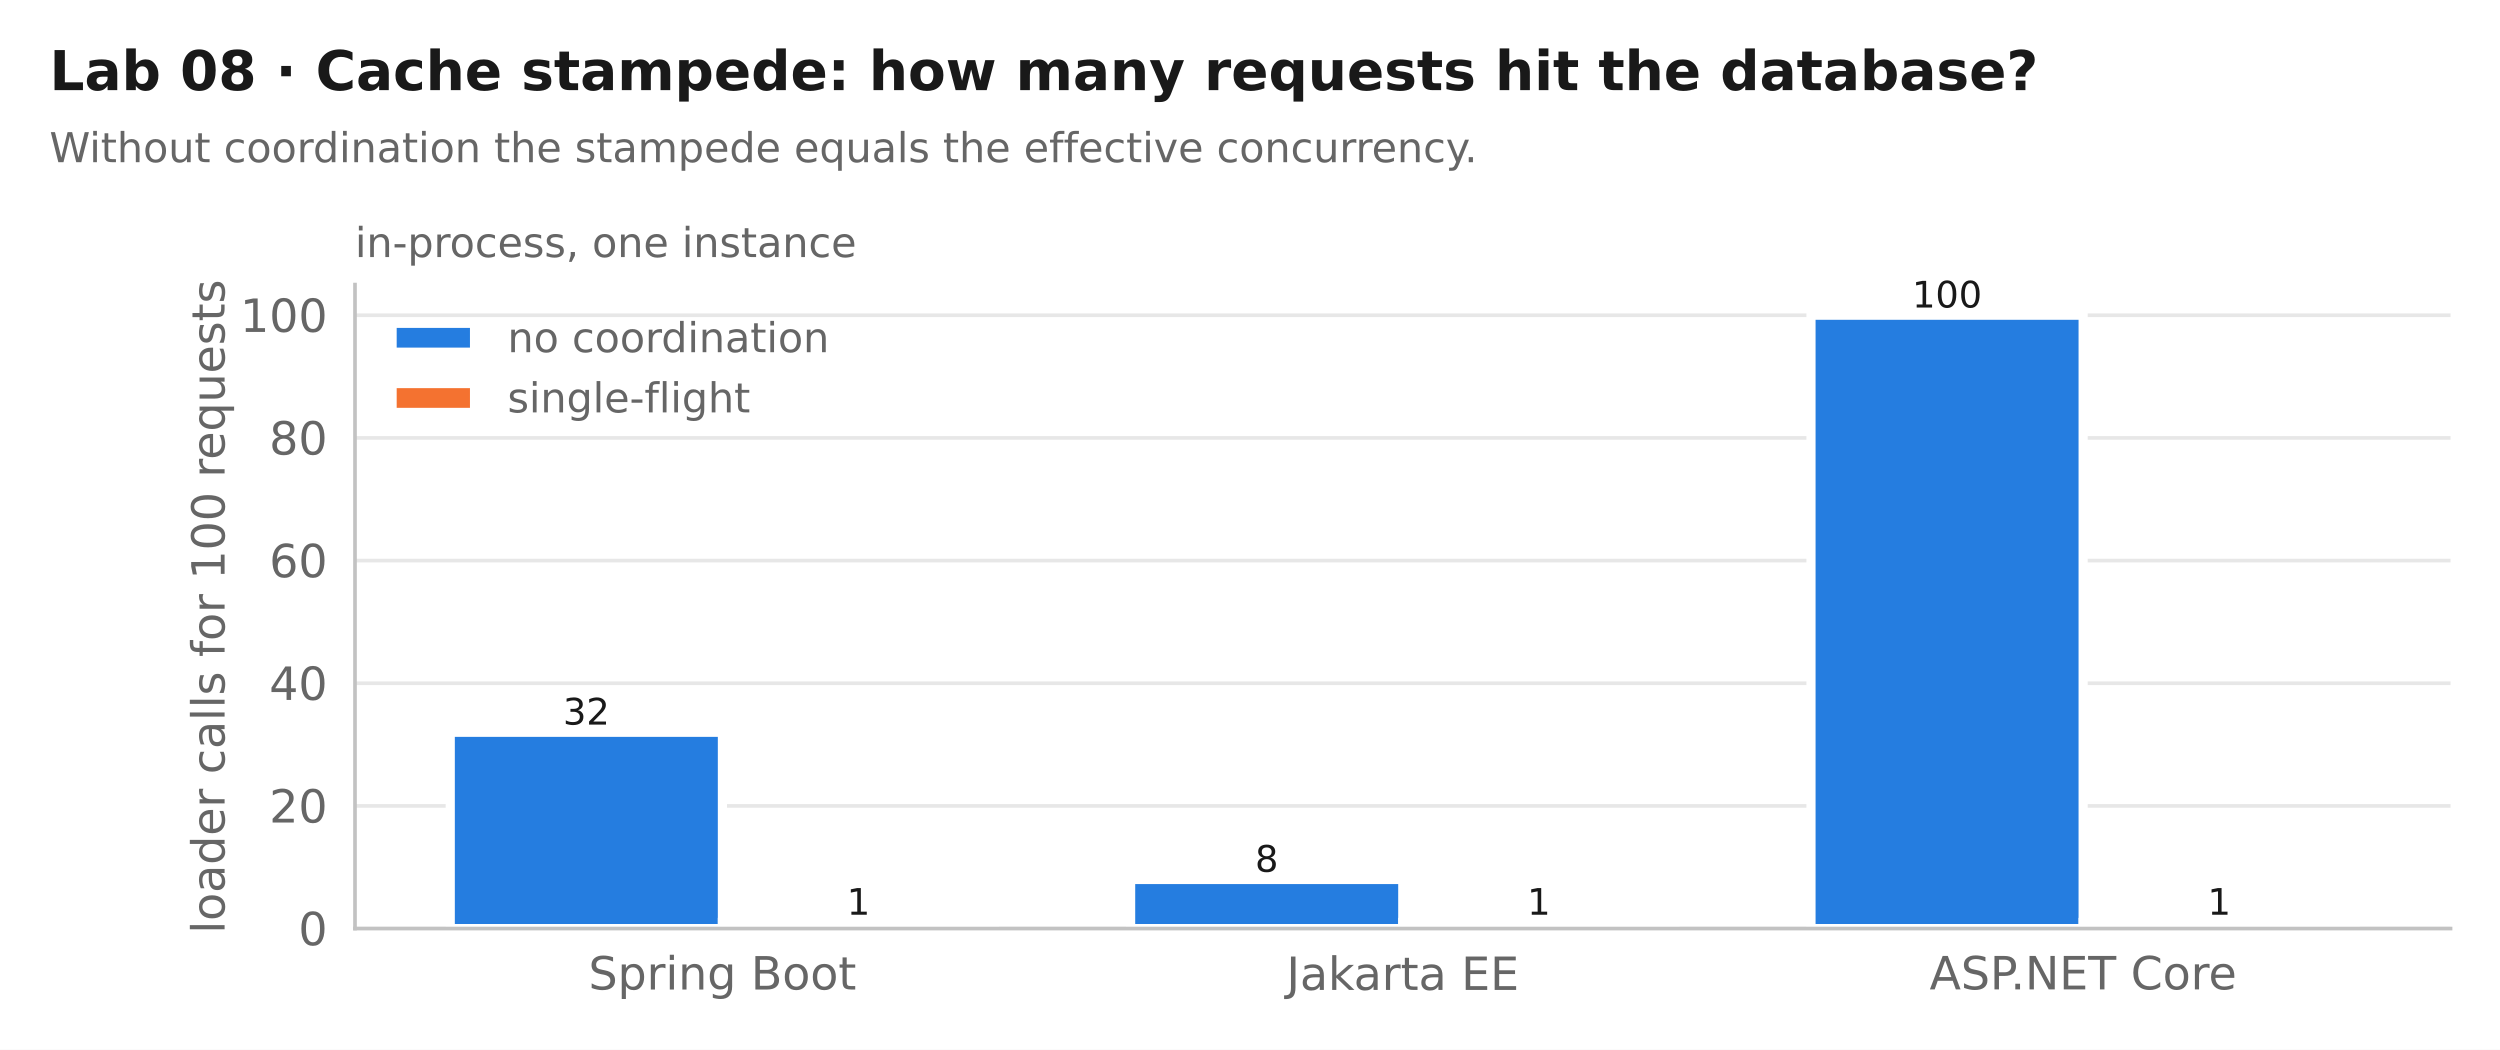
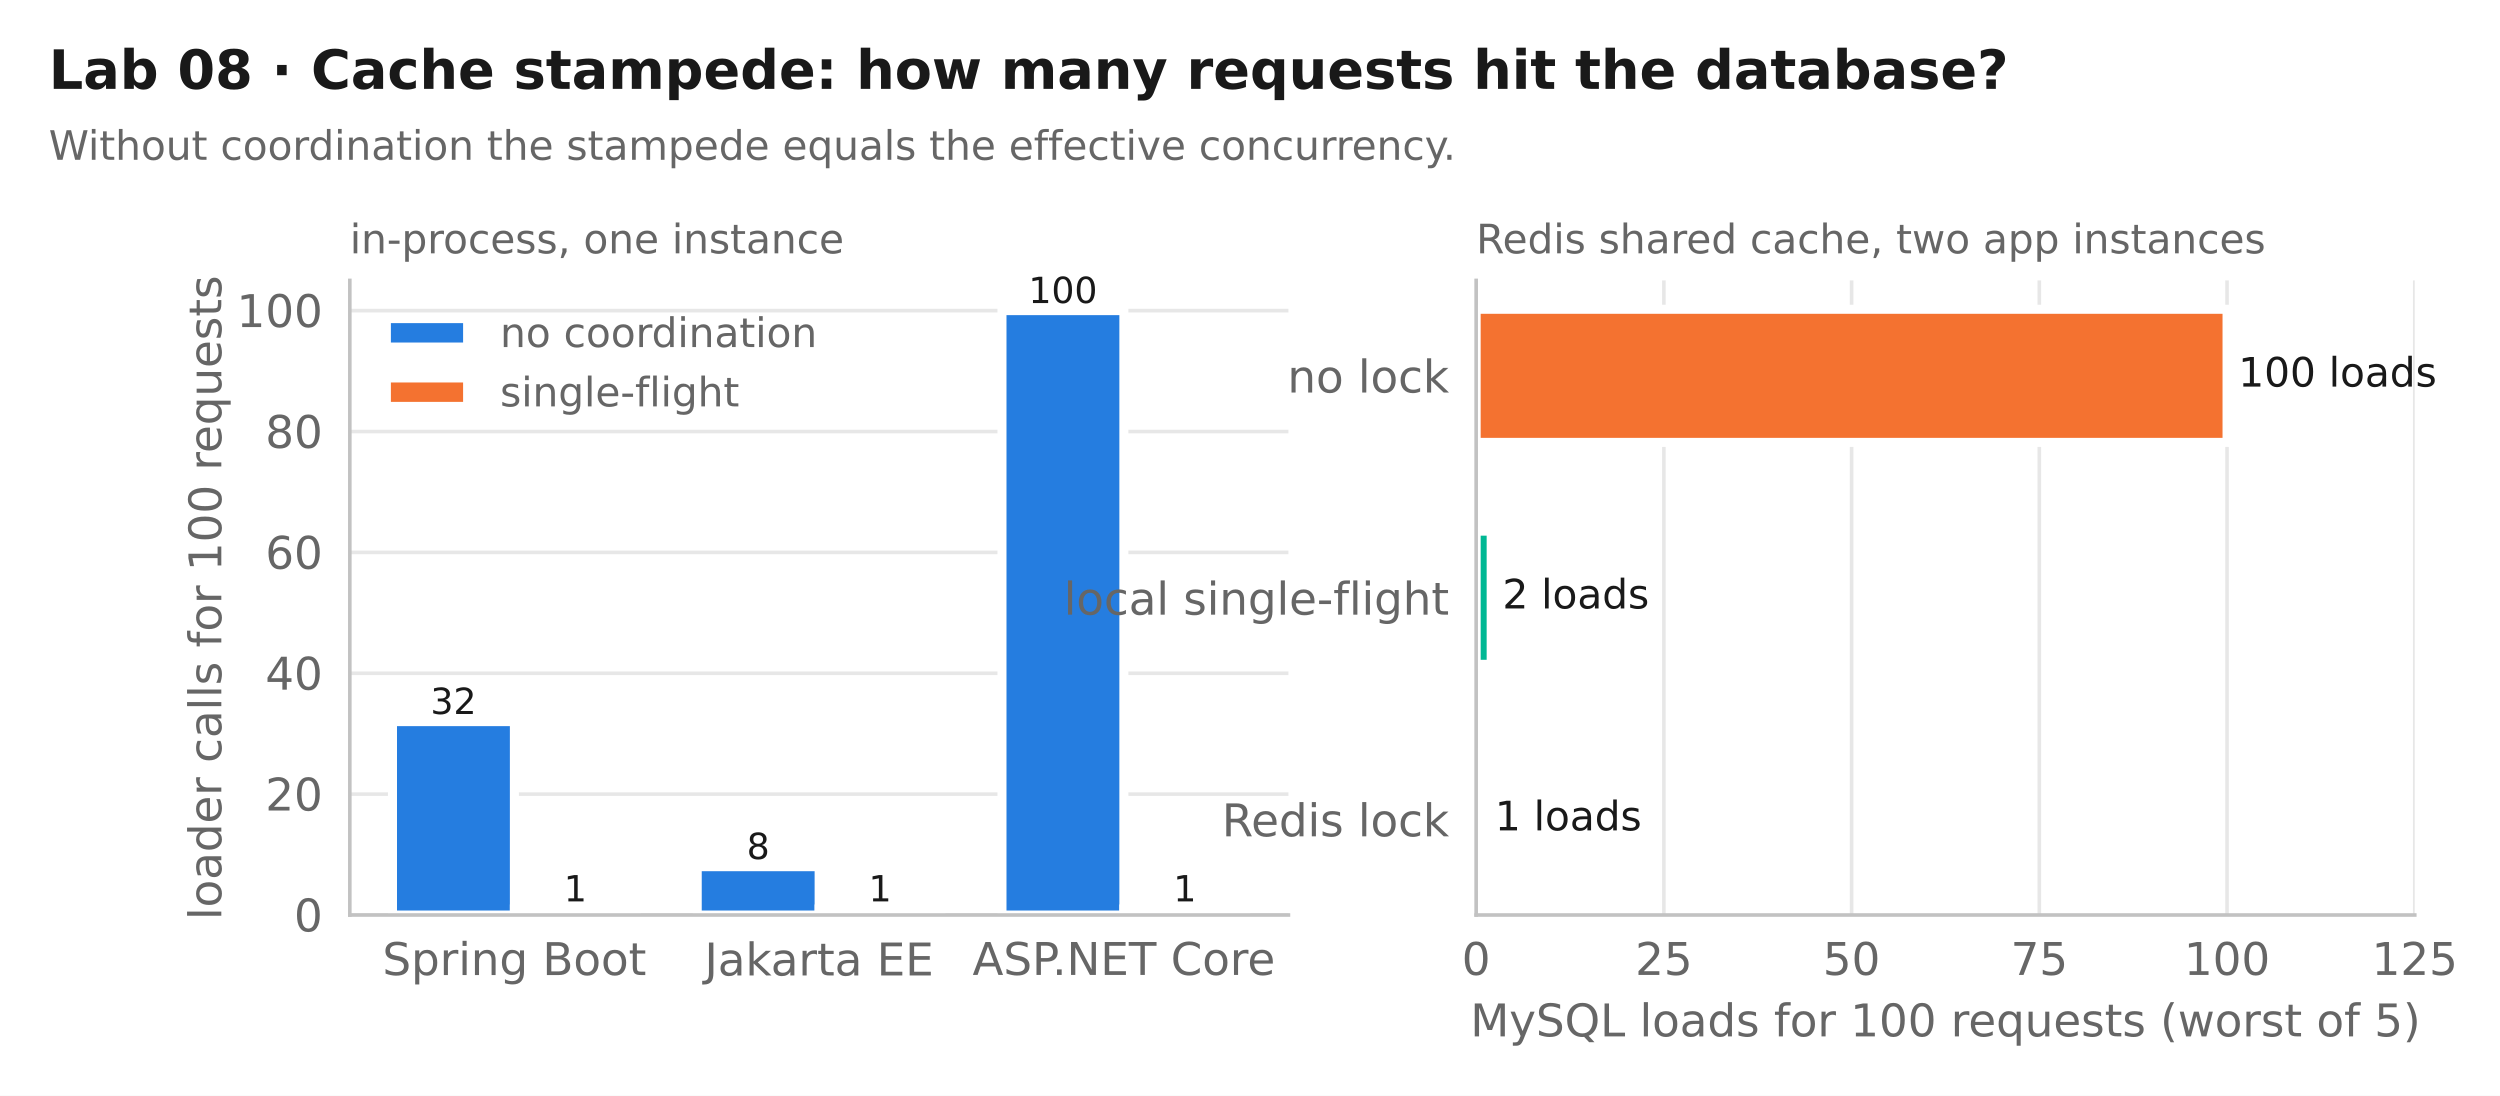
- <svg xmlns="http://www.w3.org/2000/svg" width="545.875pt" height="229.214pt" viewBox="0 0 545.875 229.214" version="1.1">
+ <svg xmlns="http://www.w3.org/2000/svg" width="553.961pt" height="242.799pt" viewBox="0 0 553.961 242.799" version="1.1">
  <defs>
    <style type="text/css">*{stroke-linejoin: round; stroke-linecap: butt}</style>
  </defs>
  <g id="figure_1">
    <g id="patch_1">
-       <path d="M 0 229.214  L 545.875 229.214  L 545.875 -0  L 0 -0  z " style="fill: #ffffff" />
+       <path d="M 0 242.799  L 553.961 242.799  L 553.961 0  L 0 0  z " style="fill: #ffffff" />
    </g>
    <g id="axes_1">
      <g id="patch_2">
-         <path d="M 77.515 202.752  L 535.075 202.752  L 535.075 62.136  L 77.515 62.136  z " style="fill: #ffffff" />
+         <path d="M 77.515 202.752  L 285.497 202.752  L 285.497 62.136  L 77.515 62.136  z " style="fill: #ffffff" />
      </g>
      <g id="matplotlib.axis_1">
        <g id="xtick_1">
          <g id="line2d_1" />
          <g id="text_1">
-             <text style="font-size: 10px; font-family: 'Segoe UI', 'DejaVu Sans', 'Bitstream Vera Sans', 'Computer Modern Sans Serif', 'Lucida Grande', 'Verdana', 'Geneva', 'Lucid', 'Arial', 'Helvetica', 'Avant Garde', sans-serif; text-anchor: middle; fill: #666666" x="157.737" y="216.061" transform="rotate(-0 157.7368 216.0614)">Spring Boot</text>
+             <text style="font-size: 10px; font-family: 'Segoe UI', 'DejaVu Sans', 'Bitstream Vera Sans', 'Computer Modern Sans Serif', 'Lucida Grande', 'Verdana', 'Geneva', 'Lucid', 'Arial', 'Helvetica', 'Avant Garde', sans-serif; text-anchor: middle; fill: #666666" x="113.98" y="216.061" transform="rotate(-0 113.9795 216.0614)">Spring Boot</text>
          </g>
        </g>
        <g id="xtick_2">
          <g id="line2d_2" />
          <g id="text_2">
-             <text style="font-size: 10px; font-family: 'Segoe UI', 'DejaVu Sans', 'Bitstream Vera Sans', 'Computer Modern Sans Serif', 'Lucida Grande', 'Verdana', 'Geneva', 'Lucid', 'Arial', 'Helvetica', 'Avant Garde', sans-serif; text-anchor: middle; fill: #666666" x="306.295" y="216.155" transform="rotate(-0 306.2952 216.1551)">Jakarta EE</text>
+             <text style="font-size: 10px; font-family: 'Segoe UI', 'DejaVu Sans', 'Bitstream Vera Sans', 'Computer Modern Sans Serif', 'Lucida Grande', 'Verdana', 'Geneva', 'Lucid', 'Arial', 'Helvetica', 'Avant Garde', sans-serif; text-anchor: middle; fill: #666666" x="181.506" y="216.155" transform="rotate(-0 181.5061 216.1551)">Jakarta EE</text>
          </g>
        </g>
        <g id="xtick_3">
          <g id="line2d_3" />
          <g id="text_3">
-             <text style="font-size: 10px; font-family: 'Segoe UI', 'DejaVu Sans', 'Bitstream Vera Sans', 'Computer Modern Sans Serif', 'Lucida Grande', 'Verdana', 'Geneva', 'Lucid', 'Arial', 'Helvetica', 'Avant Garde', sans-serif; text-anchor: middle; fill: #666666" x="454.854" y="216.032" transform="rotate(-0 454.8536 216.0323)">ASP.NET Core</text>
+             <text style="font-size: 10px; font-family: 'Segoe UI', 'DejaVu Sans', 'Bitstream Vera Sans', 'Computer Modern Sans Serif', 'Lucida Grande', 'Verdana', 'Geneva', 'Lucid', 'Arial', 'Helvetica', 'Avant Garde', sans-serif; text-anchor: middle; fill: #666666" x="249.033" y="216.032" transform="rotate(-0 249.0327 216.0323)">ASP.NET Core</text>
          </g>
        </g>
      </g>
      <g id="matplotlib.axis_2">
        <g id="ytick_1">
          <g id="line2d_4">
-             <path d="M 77.515 202.752  L 535.075 202.752  " clip-path="url(#pcc3c59323e)" style="fill: none; stroke: #e7e7e7; stroke-width: 0.8; stroke-linecap: square" />
+             <path d="M 77.515 202.752  L 285.497 202.752  " clip-path="url(#p18a01ebc1c)" style="fill: none; stroke: #e7e7e7; stroke-width: 0.8; stroke-linecap: square" />
          </g>
          <g id="line2d_5" />
          <g id="text_4">
            <text style="font-size: 10px; font-family: 'Segoe UI', 'DejaVu Sans', 'Bitstream Vera Sans', 'Computer Modern Sans Serif', 'Lucida Grande', 'Verdana', 'Geneva', 'Lucid', 'Arial', 'Helvetica', 'Avant Garde', sans-serif; text-anchor: end; fill: #666666" x="71.515" y="206.392" transform="rotate(-0 71.5152 206.3921)">0</text>
          </g>
        </g>
        <g id="ytick_2">
          <g id="line2d_6">
-             <path d="M 77.515 175.968  L 535.075 175.968  " clip-path="url(#pcc3c59323e)" style="fill: none; stroke: #e7e7e7; stroke-width: 0.8; stroke-linecap: square" />
+             <path d="M 77.515 175.968  L 285.497 175.968  " clip-path="url(#p18a01ebc1c)" style="fill: none; stroke: #e7e7e7; stroke-width: 0.8; stroke-linecap: square" />
          </g>
          <g id="line2d_7" />
          <g id="text_5">
            <text style="font-size: 10px; font-family: 'Segoe UI', 'DejaVu Sans', 'Bitstream Vera Sans', 'Computer Modern Sans Serif', 'Lucida Grande', 'Verdana', 'Geneva', 'Lucid', 'Arial', 'Helvetica', 'Avant Garde', sans-serif; text-anchor: end; fill: #666666" x="71.515" y="179.608" transform="rotate(-0 71.5152 179.6081)">20</text>
          </g>
        </g>
        <g id="ytick_3">
          <g id="line2d_8">
-             <path d="M 77.515 149.184  L 535.075 149.184  " clip-path="url(#pcc3c59323e)" style="fill: none; stroke: #e7e7e7; stroke-width: 0.8; stroke-linecap: square" />
+             <path d="M 77.515 149.184  L 285.497 149.184  " clip-path="url(#p18a01ebc1c)" style="fill: none; stroke: #e7e7e7; stroke-width: 0.8; stroke-linecap: square" />
          </g>
          <g id="line2d_9" />
          <g id="text_6">
            <text style="font-size: 10px; font-family: 'Segoe UI', 'DejaVu Sans', 'Bitstream Vera Sans', 'Computer Modern Sans Serif', 'Lucida Grande', 'Verdana', 'Geneva', 'Lucid', 'Arial', 'Helvetica', 'Avant Garde', sans-serif; text-anchor: end; fill: #666666" x="71.515" y="152.824" transform="rotate(-0 71.5152 152.8241)">40</text>
          </g>
        </g>
        <g id="ytick_4">
          <g id="line2d_10">
-             <path d="M 77.515 122.4  L 535.075 122.4  " clip-path="url(#pcc3c59323e)" style="fill: none; stroke: #e7e7e7; stroke-width: 0.8; stroke-linecap: square" />
+             <path d="M 77.515 122.4  L 285.497 122.4  " clip-path="url(#p18a01ebc1c)" style="fill: none; stroke: #e7e7e7; stroke-width: 0.8; stroke-linecap: square" />
          </g>
          <g id="line2d_11" />
          <g id="text_7">
            <text style="font-size: 10px; font-family: 'Segoe UI', 'DejaVu Sans', 'Bitstream Vera Sans', 'Computer Modern Sans Serif', 'Lucida Grande', 'Verdana', 'Geneva', 'Lucid', 'Arial', 'Helvetica', 'Avant Garde', sans-serif; text-anchor: end; fill: #666666" x="71.515" y="126.04" transform="rotate(-0 71.5152 126.0401)">60</text>
          </g>
        </g>
        <g id="ytick_5">
          <g id="line2d_12">
-             <path d="M 77.515 95.616  L 535.075 95.616  " clip-path="url(#pcc3c59323e)" style="fill: none; stroke: #e7e7e7; stroke-width: 0.8; stroke-linecap: square" />
+             <path d="M 77.515 95.616  L 285.497 95.616  " clip-path="url(#p18a01ebc1c)" style="fill: none; stroke: #e7e7e7; stroke-width: 0.8; stroke-linecap: square" />
          </g>
          <g id="line2d_13" />
          <g id="text_8">
            <text style="font-size: 10px; font-family: 'Segoe UI', 'DejaVu Sans', 'Bitstream Vera Sans', 'Computer Modern Sans Serif', 'Lucida Grande', 'Verdana', 'Geneva', 'Lucid', 'Arial', 'Helvetica', 'Avant Garde', sans-serif; text-anchor: end; fill: #666666" x="71.515" y="99.256" transform="rotate(-0 71.5152 99.25614)">80</text>
          </g>
        </g>
        <g id="ytick_6">
          <g id="line2d_14">
-             <path d="M 77.515 68.832  L 535.075 68.832  " clip-path="url(#pcc3c59323e)" style="fill: none; stroke: #e7e7e7; stroke-width: 0.8; stroke-linecap: square" />
+             <path d="M 77.515 68.832  L 285.497 68.832  " clip-path="url(#p18a01ebc1c)" style="fill: none; stroke: #e7e7e7; stroke-width: 0.8; stroke-linecap: square" />
          </g>
          <g id="line2d_15" />
          <g id="text_9">
            <text style="font-size: 10px; font-family: 'Segoe UI', 'DejaVu Sans', 'Bitstream Vera Sans', 'Computer Modern Sans Serif', 'Lucida Grande', 'Verdana', 'Geneva', 'Lucid', 'Arial', 'Helvetica', 'Avant Garde', sans-serif; text-anchor: end; fill: #666666" x="71.515" y="72.472" transform="rotate(-0 71.5152 72.47214)">100</text>
          </g>
        </g>
        <g id="text_10">
          <text style="font-size: 10px; font-family: 'Segoe UI', 'DejaVu Sans', 'Bitstream Vera Sans', 'Computer Modern Sans Serif', 'Lucida Grande', 'Verdana', 'Geneva', 'Lucid', 'Arial', 'Helvetica', 'Avant Garde', sans-serif; text-anchor: middle; fill: #666666" x="49.043" y="132.444" transform="rotate(-90 49.04333 132.444)">loader calls for 100 requests</text>
        </g>
      </g>
      <g id="patch_3">
-         <path d="M 98.313 202.752  L 157.737 202.752  L 157.737 159.898  L 98.313 159.898  z " clip-path="url(#pcc3c59323e)" style="fill: #257de0; stroke: #ffffff; stroke-width: 2; stroke-linejoin: miter" />
+         <path d="M 86.969 202.752  L 113.98 202.752  L 113.98 159.898  L 86.969 159.898  z " clip-path="url(#p18a01ebc1c)" style="fill: #257de0; stroke: #ffffff; stroke-width: 2; stroke-linejoin: miter" />
      </g>
      <g id="patch_4">
-         <path d="M 246.872 202.752  L 306.295 202.752  L 306.295 192.038  L 246.872 192.038  z " clip-path="url(#pcc3c59323e)" style="fill: #257de0; stroke: #ffffff; stroke-width: 2; stroke-linejoin: miter" />
+         <path d="M 154.495 202.752  L 181.506 202.752  L 181.506 192.038  L 154.495 192.038  z " clip-path="url(#p18a01ebc1c)" style="fill: #257de0; stroke: #ffffff; stroke-width: 2; stroke-linejoin: miter" />
      </g>
      <g id="patch_5">
-         <path d="M 395.43 202.752  L 454.854 202.752  L 454.854 68.832  L 395.43 68.832  z " clip-path="url(#pcc3c59323e)" style="fill: #257de0; stroke: #ffffff; stroke-width: 2; stroke-linejoin: miter" />
+         <path d="M 222.022 202.752  L 249.033 202.752  L 249.033 68.832  L 222.022 68.832  z " clip-path="url(#p18a01ebc1c)" style="fill: #257de0; stroke: #ffffff; stroke-width: 2; stroke-linejoin: miter" />
      </g>
      <g id="patch_6">
-         <path d="M 157.737 202.752  L 217.16 202.752  L 217.16 201.413  L 157.737 201.413  z " clip-path="url(#pcc3c59323e)" style="fill: #f47230; stroke: #ffffff; stroke-width: 2; stroke-linejoin: miter" />
+         <path d="M 113.98 202.752  L 140.99 202.752  L 140.99 201.413  L 113.98 201.413  z " clip-path="url(#p18a01ebc1c)" style="fill: #f47230; stroke: #ffffff; stroke-width: 2; stroke-linejoin: miter" />
      </g>
      <g id="patch_7">
-         <path d="M 306.295 202.752  L 365.719 202.752  L 365.719 201.413  L 306.295 201.413  z " clip-path="url(#pcc3c59323e)" style="fill: #f47230; stroke: #ffffff; stroke-width: 2; stroke-linejoin: miter" />
+         <path d="M 181.506 202.752  L 208.517 202.752  L 208.517 201.413  L 181.506 201.413  z " clip-path="url(#p18a01ebc1c)" style="fill: #f47230; stroke: #ffffff; stroke-width: 2; stroke-linejoin: miter" />
      </g>
      <g id="patch_8">
-         <path d="M 454.854 202.752  L 514.277 202.752  L 514.277 201.413  L 454.854 201.413  z " clip-path="url(#pcc3c59323e)" style="fill: #f47230; stroke: #ffffff; stroke-width: 2; stroke-linejoin: miter" />
+         <path d="M 249.033 202.752  L 276.043 202.752  L 276.043 201.413  L 249.033 201.413  z " clip-path="url(#p18a01ebc1c)" style="fill: #f47230; stroke: #ffffff; stroke-width: 2; stroke-linejoin: miter" />
      </g>
      <g id="patch_9">
        <path d="M 77.515 202.752  L 77.515 62.136  " style="fill: none; stroke: #c2c2c2; stroke-width: 0.8; stroke-linejoin: miter; stroke-linecap: square" />
      </g>
      <g id="patch_10">
-         <path d="M 77.515 202.752  L 535.075 202.752  " style="fill: none; stroke: #c2c2c2; stroke-width: 0.8; stroke-linejoin: miter; stroke-linecap: square" />
+         <path d="M 77.515 202.752  L 285.497 202.752  " style="fill: none; stroke: #c2c2c2; stroke-width: 0.8; stroke-linejoin: miter; stroke-linecap: square" />
      </g>
      <g id="text_11">
-         <text style="font-size: 8px; font-family: 'Segoe UI', 'DejaVu Sans', 'Bitstream Vera Sans', 'Computer Modern Sans Serif', 'Lucida Grande', 'Verdana', 'Geneva', 'Lucid', 'Arial', 'Helvetica', 'Avant Garde', sans-serif; text-anchor: middle; fill: #191919" x="128.025" y="158.214" transform="rotate(-0 128.0251 158.214)">32</text>
+         <text style="font-size: 8px; font-family: 'Segoe UI', 'DejaVu Sans', 'Bitstream Vera Sans', 'Computer Modern Sans Serif', 'Lucida Grande', 'Verdana', 'Geneva', 'Lucid', 'Arial', 'Helvetica', 'Avant Garde', sans-serif; text-anchor: middle; fill: #191919" x="100.474" y="158.214" transform="rotate(-0 100.4742 158.214)">32</text>
      </g>
      <g id="text_12">
-         <text style="font-size: 8px; font-family: 'Segoe UI', 'DejaVu Sans', 'Bitstream Vera Sans', 'Computer Modern Sans Serif', 'Lucida Grande', 'Verdana', 'Geneva', 'Lucid', 'Arial', 'Helvetica', 'Avant Garde', sans-serif; text-anchor: middle; fill: #191919" x="276.584" y="190.355" transform="rotate(-0 276.5835 190.3548)">8</text>
+         <text style="font-size: 8px; font-family: 'Segoe UI', 'DejaVu Sans', 'Bitstream Vera Sans', 'Computer Modern Sans Serif', 'Lucida Grande', 'Verdana', 'Geneva', 'Lucid', 'Arial', 'Helvetica', 'Avant Garde', sans-serif; text-anchor: middle; fill: #191919" x="168.001" y="190.355" transform="rotate(-0 168.0008 190.3548)">8</text>
      </g>
      <g id="text_13">
-         <text style="font-size: 8px; font-family: 'Segoe UI', 'DejaVu Sans', 'Bitstream Vera Sans', 'Computer Modern Sans Serif', 'Lucida Grande', 'Verdana', 'Geneva', 'Lucid', 'Arial', 'Helvetica', 'Avant Garde', sans-serif; text-anchor: middle; fill: #191919" x="425.142" y="67.148" transform="rotate(-0 425.142 67.14841)">100</text>
+         <text style="font-size: 8px; font-family: 'Segoe UI', 'DejaVu Sans', 'Bitstream Vera Sans', 'Computer Modern Sans Serif', 'Lucida Grande', 'Verdana', 'Geneva', 'Lucid', 'Arial', 'Helvetica', 'Avant Garde', sans-serif; text-anchor: middle; fill: #191919" x="235.527" y="67.148" transform="rotate(-0 235.5274 67.14841)">100</text>
      </g>
      <g id="text_14">
-         <text style="font-size: 8px; font-family: 'Segoe UI', 'DejaVu Sans', 'Bitstream Vera Sans', 'Computer Modern Sans Serif', 'Lucida Grande', 'Verdana', 'Geneva', 'Lucid', 'Arial', 'Helvetica', 'Avant Garde', sans-serif; text-anchor: middle; fill: #191919" x="187.448" y="199.729" transform="rotate(-0 187.4484 199.7292)">1</text>
+         <text style="font-size: 8px; font-family: 'Segoe UI', 'DejaVu Sans', 'Bitstream Vera Sans', 'Computer Modern Sans Serif', 'Lucida Grande', 'Verdana', 'Geneva', 'Lucid', 'Arial', 'Helvetica', 'Avant Garde', sans-serif; text-anchor: middle; fill: #191919" x="127.485" y="199.729" transform="rotate(-0 127.4849 199.7292)">1</text>
      </g>
      <g id="text_15">
-         <text style="font-size: 8px; font-family: 'Segoe UI', 'DejaVu Sans', 'Bitstream Vera Sans', 'Computer Modern Sans Serif', 'Lucida Grande', 'Verdana', 'Geneva', 'Lucid', 'Arial', 'Helvetica', 'Avant Garde', sans-serif; text-anchor: middle; fill: #191919" x="336.007" y="199.729" transform="rotate(-0 336.0069 199.7292)">1</text>
+         <text style="font-size: 8px; font-family: 'Segoe UI', 'DejaVu Sans', 'Bitstream Vera Sans', 'Computer Modern Sans Serif', 'Lucida Grande', 'Verdana', 'Geneva', 'Lucid', 'Arial', 'Helvetica', 'Avant Garde', sans-serif; text-anchor: middle; fill: #191919" x="195.011" y="199.729" transform="rotate(-0 195.0114 199.7292)">1</text>
      </g>
      <g id="text_16">
-         <text style="font-size: 8px; font-family: 'Segoe UI', 'DejaVu Sans', 'Bitstream Vera Sans', 'Computer Modern Sans Serif', 'Lucida Grande', 'Verdana', 'Geneva', 'Lucid', 'Arial', 'Helvetica', 'Avant Garde', sans-serif; text-anchor: middle; fill: #191919" x="484.565" y="199.729" transform="rotate(-0 484.5653 199.7292)">1</text>
+         <text style="font-size: 8px; font-family: 'Segoe UI', 'DejaVu Sans', 'Bitstream Vera Sans', 'Computer Modern Sans Serif', 'Lucida Grande', 'Verdana', 'Geneva', 'Lucid', 'Arial', 'Helvetica', 'Avant Garde', sans-serif; text-anchor: middle; fill: #191919" x="262.538" y="199.729" transform="rotate(-0 262.538 199.7292)">1</text>
      </g>
      <g id="text_17">
        <text style="font-size: 9px; font-family: 'Segoe UI', 'DejaVu Sans', 'Bitstream Vera Sans', 'Computer Modern Sans Serif', 'Lucida Grande', 'Verdana', 'Geneva', 'Lucid', 'Arial', 'Helvetica', 'Avant Garde', sans-serif; text-anchor: start; fill: #666666" x="77.515" y="56.136" transform="rotate(-0 77.5152 56.136)">in-process, one instance</text>
      </g>
      <g id="legend_1">
        <g id="patch_11">
          <path d="M 85.615 76.899  L 103.615 76.899  L 103.615 70.599  L 85.615 70.599  z " style="fill: #257de0; stroke: #ffffff; stroke-width: 2; stroke-linejoin: miter" />
        </g>
        <g id="text_18">
          <text style="font-size: 9px; font-family: 'Segoe UI', 'DejaVu Sans', 'Bitstream Vera Sans', 'Computer Modern Sans Serif', 'Lucida Grande', 'Verdana', 'Geneva', 'Lucid', 'Arial', 'Helvetica', 'Avant Garde', sans-serif; text-anchor: start; fill: #666666" x="110.815" y="76.899" transform="rotate(-0 110.8152 76.89881)">no coordination</text>
        </g>
        <g id="patch_12">
          <path d="M 85.615 90.051  L 103.615 90.051  L 103.615 83.751  L 85.615 83.751  z " style="fill: #f47230; stroke: #ffffff; stroke-width: 2; stroke-linejoin: miter" />
        </g>
        <g id="text_19">
          <text style="font-size: 9px; font-family: 'Segoe UI', 'DejaVu Sans', 'Bitstream Vera Sans', 'Computer Modern Sans Serif', 'Lucida Grande', 'Verdana', 'Geneva', 'Lucid', 'Arial', 'Helvetica', 'Avant Garde', sans-serif; text-anchor: start; fill: #666666" x="110.815" y="90.051" transform="rotate(-0 110.8152 90.05129)">single-flight</text>
        </g>
      </g>
    </g>
-     <g id="text_20">
+     <g id="axes_2">
+       <g id="patch_13">
+         <path d="M 327.093 202.752  L 535.075 202.752  L 535.075 62.136  L 327.093 62.136  z " style="fill: #ffffff" />
+       </g>
+       <g id="matplotlib.axis_3">
+         <g id="xtick_4">
+           <g id="line2d_16">
+             <path d="M 327.093 202.752  L 327.093 62.136  " clip-path="url(#p777b815fcd)" style="fill: none; stroke: #e7e7e7; stroke-width: 0.8; stroke-linecap: square" />
+           </g>
+           <g id="line2d_17" />
+           <g id="text_20">
+             <text style="font-size: 10px; font-family: 'Segoe UI', 'DejaVu Sans', 'Bitstream Vera Sans', 'Computer Modern Sans Serif', 'Lucida Grande', 'Verdana', 'Geneva', 'Lucid', 'Arial', 'Helvetica', 'Avant Garde', sans-serif; text-anchor: middle; fill: #666666" x="327.093" y="216.032" transform="rotate(-0 327.0934 216.0323)">0</text>
+           </g>
+         </g>
+         <g id="xtick_5">
+           <g id="line2d_18">
+             <path d="M 368.69 202.752  L 368.69 62.136  " clip-path="url(#p777b815fcd)" style="fill: none; stroke: #e7e7e7; stroke-width: 0.8; stroke-linecap: square" />
+           </g>
+           <g id="line2d_19" />
+           <g id="text_21">
+             <text style="font-size: 10px; font-family: 'Segoe UI', 'DejaVu Sans', 'Bitstream Vera Sans', 'Computer Modern Sans Serif', 'Lucida Grande', 'Verdana', 'Geneva', 'Lucid', 'Arial', 'Helvetica', 'Avant Garde', sans-serif; text-anchor: middle; fill: #666666" x="368.69" y="216.032" transform="rotate(-0 368.6897 216.0323)">25</text>
+           </g>
+         </g>
+         <g id="xtick_6">
+           <g id="line2d_20">
+             <path d="M 410.286 202.752  L 410.286 62.136  " clip-path="url(#p777b815fcd)" style="fill: none; stroke: #e7e7e7; stroke-width: 0.8; stroke-linecap: square" />
+           </g>
+           <g id="line2d_21" />
+           <g id="text_22">
+             <text style="font-size: 10px; font-family: 'Segoe UI', 'DejaVu Sans', 'Bitstream Vera Sans', 'Computer Modern Sans Serif', 'Lucida Grande', 'Verdana', 'Geneva', 'Lucid', 'Arial', 'Helvetica', 'Avant Garde', sans-serif; text-anchor: middle; fill: #666666" x="410.286" y="216.032" transform="rotate(-0 410.2861 216.0323)">50</text>
+           </g>
+         </g>
+         <g id="xtick_7">
+           <g id="line2d_22">
+             <path d="M 451.882 202.752  L 451.882 62.136  " clip-path="url(#p777b815fcd)" style="fill: none; stroke: #e7e7e7; stroke-width: 0.8; stroke-linecap: square" />
+           </g>
+           <g id="line2d_23" />
+           <g id="text_23">
+             <text style="font-size: 10px; font-family: 'Segoe UI', 'DejaVu Sans', 'Bitstream Vera Sans', 'Computer Modern Sans Serif', 'Lucida Grande', 'Verdana', 'Geneva', 'Lucid', 'Arial', 'Helvetica', 'Avant Garde', sans-serif; text-anchor: middle; fill: #666666" x="451.882" y="216.032" transform="rotate(-0 451.8825 216.0323)">75</text>
+           </g>
+         </g>
+         <g id="xtick_8">
+           <g id="line2d_24">
+             <path d="M 493.479 202.752  L 493.479 62.136  " clip-path="url(#p777b815fcd)" style="fill: none; stroke: #e7e7e7; stroke-width: 0.8; stroke-linecap: square" />
+           </g>
+           <g id="line2d_25" />
+           <g id="text_24">
+             <text style="font-size: 10px; font-family: 'Segoe UI', 'DejaVu Sans', 'Bitstream Vera Sans', 'Computer Modern Sans Serif', 'Lucida Grande', 'Verdana', 'Geneva', 'Lucid', 'Arial', 'Helvetica', 'Avant Garde', sans-serif; text-anchor: middle; fill: #666666" x="493.479" y="216.032" transform="rotate(-0 493.4788 216.0323)">100</text>
+           </g>
+         </g>
+         <g id="xtick_9">
+           <g id="line2d_26">
+             <path d="M 535.075 202.752  L 535.075 62.136  " clip-path="url(#p777b815fcd)" style="fill: none; stroke: #e7e7e7; stroke-width: 0.8; stroke-linecap: square" />
+           </g>
+           <g id="line2d_27" />
+           <g id="text_25">
+             <text style="font-size: 10px; font-family: 'Segoe UI', 'DejaVu Sans', 'Bitstream Vera Sans', 'Computer Modern Sans Serif', 'Lucida Grande', 'Verdana', 'Geneva', 'Lucid', 'Arial', 'Helvetica', 'Avant Garde', sans-serif; text-anchor: middle; fill: #666666" x="535.075" y="216.032" transform="rotate(-0 535.0752 216.0323)">125</text>
+           </g>
+         </g>
+         <g id="text_26">
+           <text style="font-size: 10px; font-family: 'Segoe UI', 'DejaVu Sans', 'Bitstream Vera Sans', 'Computer Modern Sans Serif', 'Lucida Grande', 'Verdana', 'Geneva', 'Lucid', 'Arial', 'Helvetica', 'Avant Garde', sans-serif; text-anchor: middle; fill: #666666" x="431.084" y="229.646" transform="rotate(-0 431.0843 229.6461)">MySQL loads for 100 requests (worst of 5)</text>
+         </g>
+       </g>
+       <g id="matplotlib.axis_4">
+         <g id="ytick_7">
+           <g id="line2d_28" />
+           <g id="text_27">
+             <text style="font-size: 10px; font-family: 'Segoe UI', 'DejaVu Sans', 'Bitstream Vera Sans', 'Computer Modern Sans Serif', 'Lucida Grande', 'Verdana', 'Geneva', 'Lucid', 'Arial', 'Helvetica', 'Avant Garde', sans-serif; text-anchor: end; fill: #666666" x="321.093" y="86.979" transform="rotate(-0 321.0934 86.97913)">no lock</text>
+           </g>
+         </g>
+         <g id="ytick_8">
+           <g id="line2d_29" />
+           <g id="text_28">
+             <text style="font-size: 10px; font-family: 'Segoe UI', 'DejaVu Sans', 'Bitstream Vera Sans', 'Computer Modern Sans Serif', 'Lucida Grande', 'Verdana', 'Geneva', 'Lucid', 'Arial', 'Helvetica', 'Avant Garde', sans-serif; text-anchor: end; fill: #666666" x="321.093" y="136.199" transform="rotate(-0 321.0934 136.1987)">local single-flight</text>
+           </g>
+         </g>
+         <g id="ytick_9">
+           <g id="line2d_30" />
+           <g id="text_29">
+             <text style="font-size: 10px; font-family: 'Segoe UI', 'DejaVu Sans', 'Bitstream Vera Sans', 'Computer Modern Sans Serif', 'Lucida Grande', 'Verdana', 'Geneva', 'Lucid', 'Arial', 'Helvetica', 'Avant Garde', sans-serif; text-anchor: end; fill: #666666" x="321.093" y="185.312" transform="rotate(-0 321.0934 185.312)">Redis lock</text>
+           </g>
+         </g>
+       </g>
+       <g id="patch_14">
+         <path d="M 327.093 68.528  L 493.479 68.528  L 493.479 98.027  L 327.093 98.027  z " clip-path="url(#p777b815fcd)" style="fill: #f47230; stroke: #ffffff; stroke-width: 2; stroke-linejoin: miter" />
+       </g>
+       <g id="patch_15">
+         <path d="M 327.093 117.694  L 330.421 117.694  L 330.421 147.194  L 327.093 147.194  z " clip-path="url(#p777b815fcd)" style="fill: #00b894; stroke: #ffffff; stroke-width: 2; stroke-linejoin: miter" />
+       </g>
+       <g id="patch_16">
+         <path d="M 327.093 166.861  L 328.757 166.861  L 328.757 196.36  L 327.093 196.36  z " clip-path="url(#p777b815fcd)" style="fill: #257de0; stroke: #ffffff; stroke-width: 2; stroke-linejoin: miter" />
+       </g>
+       <g id="patch_17">
+         <path d="M 327.093 202.752  L 327.093 62.136  " style="fill: none; stroke: #c2c2c2; stroke-width: 0.8; stroke-linejoin: miter; stroke-linecap: square" />
+       </g>
+       <g id="patch_18">
+         <path d="M 327.093 202.752  L 535.075 202.752  " style="fill: none; stroke: #c2c2c2; stroke-width: 0.8; stroke-linejoin: miter; stroke-linecap: square" />
+       </g>
+       <g id="text_30">
+         <text style="font-size: 9px; font-family: 'Segoe UI', 'DejaVu Sans', 'Bitstream Vera Sans', 'Computer Modern Sans Serif', 'Lucida Grande', 'Verdana', 'Geneva', 'Lucid', 'Arial', 'Helvetica', 'Avant Garde', sans-serif; text-anchor: start; fill: #191919" x="495.975" y="85.662" transform="rotate(-0 495.9746 85.66195)">100 loads</text>
+       </g>
+       <g id="text_31">
+         <text style="font-size: 9px; font-family: 'Segoe UI', 'DejaVu Sans', 'Bitstream Vera Sans', 'Computer Modern Sans Serif', 'Lucida Grande', 'Verdana', 'Geneva', 'Lucid', 'Arial', 'Helvetica', 'Avant Garde', sans-serif; text-anchor: start; fill: #191919" x="332.917" y="134.828" transform="rotate(-0 332.9169 134.8284)">2 loads</text>
+       </g>
+       <g id="text_32">
+         <text style="font-size: 9px; font-family: 'Segoe UI', 'DejaVu Sans', 'Bitstream Vera Sans', 'Computer Modern Sans Serif', 'Lucida Grande', 'Verdana', 'Geneva', 'Lucid', 'Arial', 'Helvetica', 'Avant Garde', sans-serif; text-anchor: start; fill: #191919" x="331.253" y="183.995" transform="rotate(-0 331.253 183.9948)">1 loads</text>
+       </g>
+       <g id="text_33">
+         <text style="font-size: 9px; font-family: 'Segoe UI', 'DejaVu Sans', 'Bitstream Vera Sans', 'Computer Modern Sans Serif', 'Lucida Grande', 'Verdana', 'Geneva', 'Lucid', 'Arial', 'Helvetica', 'Avant Garde', sans-serif; text-anchor: start; fill: #666666" x="327.093" y="56.136" transform="rotate(-0 327.0934 56.136)">Redis shared cache, two app instances</text>
+       </g>
+     </g>
+     <g id="text_34">
      <text style="font-weight: 700; font-size: 12px; font-family: 'Segoe UI', 'DejaVu Sans', 'Bitstream Vera Sans', 'Computer Modern Sans Serif', 'Lucida Grande', 'Verdana', 'Geneva', 'Lucid', 'Arial', 'Helvetica', 'Avant Garde', sans-serif; text-anchor: start; fill: #191919" x="10.8" y="19.684" transform="rotate(-0 10.8 19.68375)">Lab 08 · Cache stampede: how many requests hit the database?</text>
    </g>
-     <g id="text_21">
+     <g id="text_35">
      <text style="font-size: 9px; font-family: 'Segoe UI', 'DejaVu Sans', 'Bitstream Vera Sans', 'Computer Modern Sans Serif', 'Lucida Grande', 'Verdana', 'Geneva', 'Lucid', 'Arial', 'Helvetica', 'Avant Garde', sans-serif; text-anchor: start; fill: #666666" x="10.8" y="35.414" transform="rotate(-0 10.8 35.41444)">Without coordination the stampede equals the effective concurrency.</text>
    </g>
  </g>
  <defs>
-     <clipPath id="pcc3c59323e">
-       <rect x="77.515" y="62.136" width="457.56" height="140.616" />
+     <clipPath id="p18a01ebc1c">
+       <rect x="77.515" y="62.136" width="207.982" height="140.616" />
+     </clipPath>
+     <clipPath id="p777b815fcd">
+       <rect x="327.093" y="62.136" width="207.982" height="140.616" />
    </clipPath>
  </defs>
</svg>
